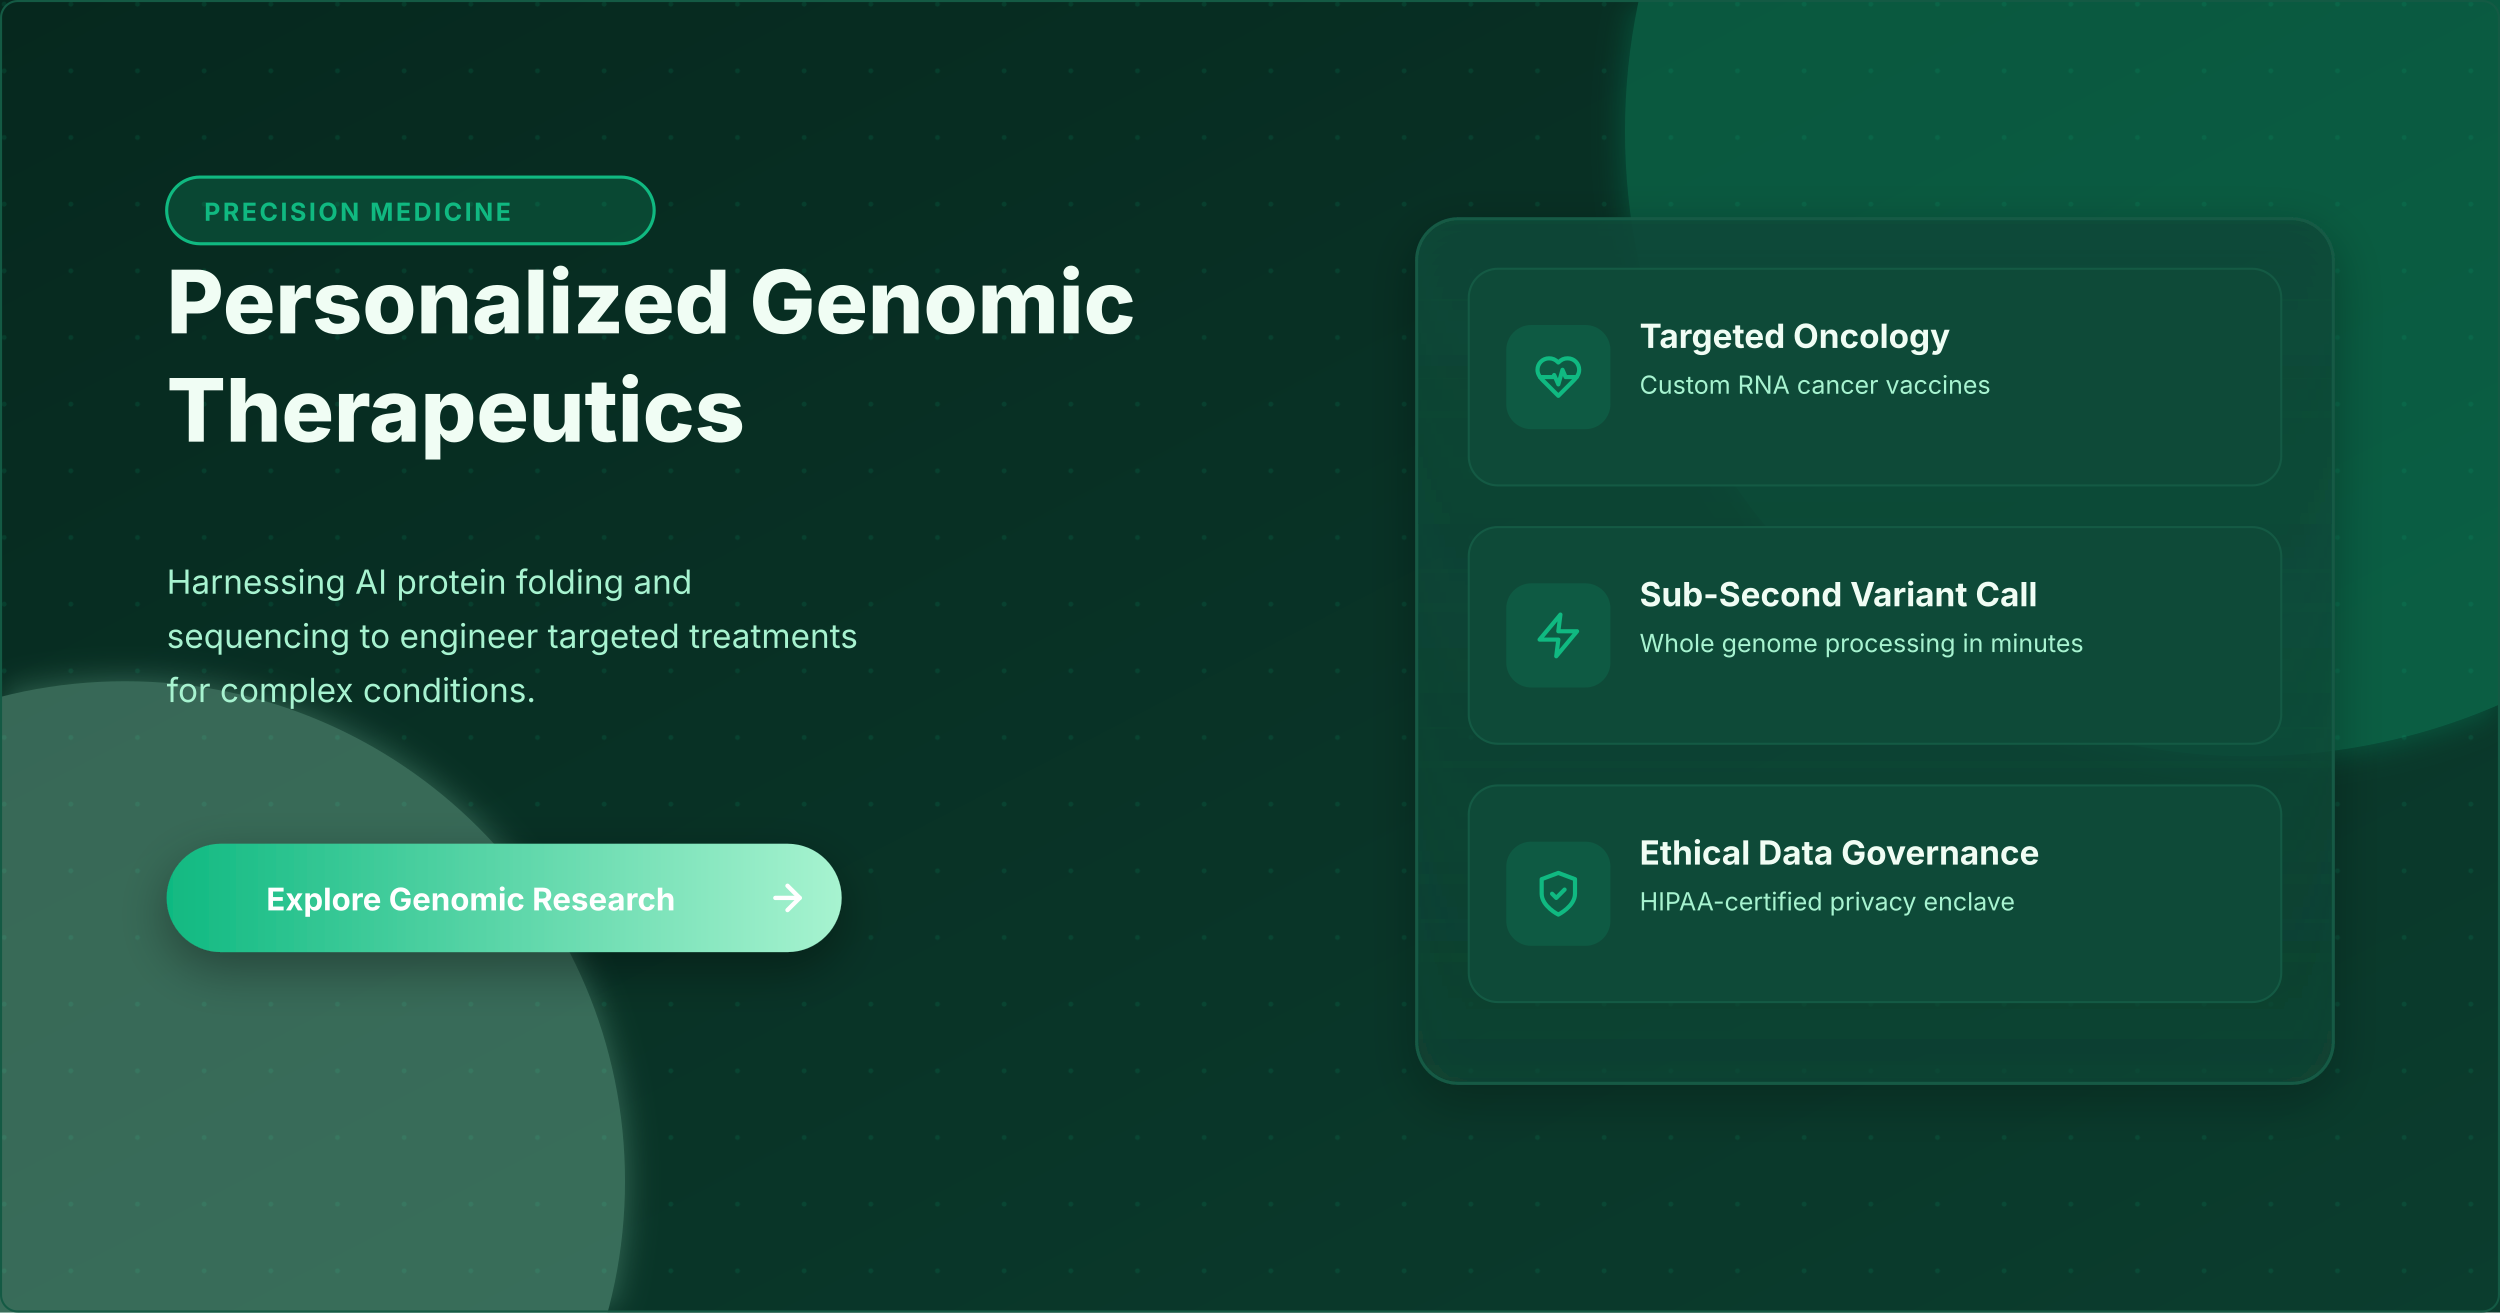
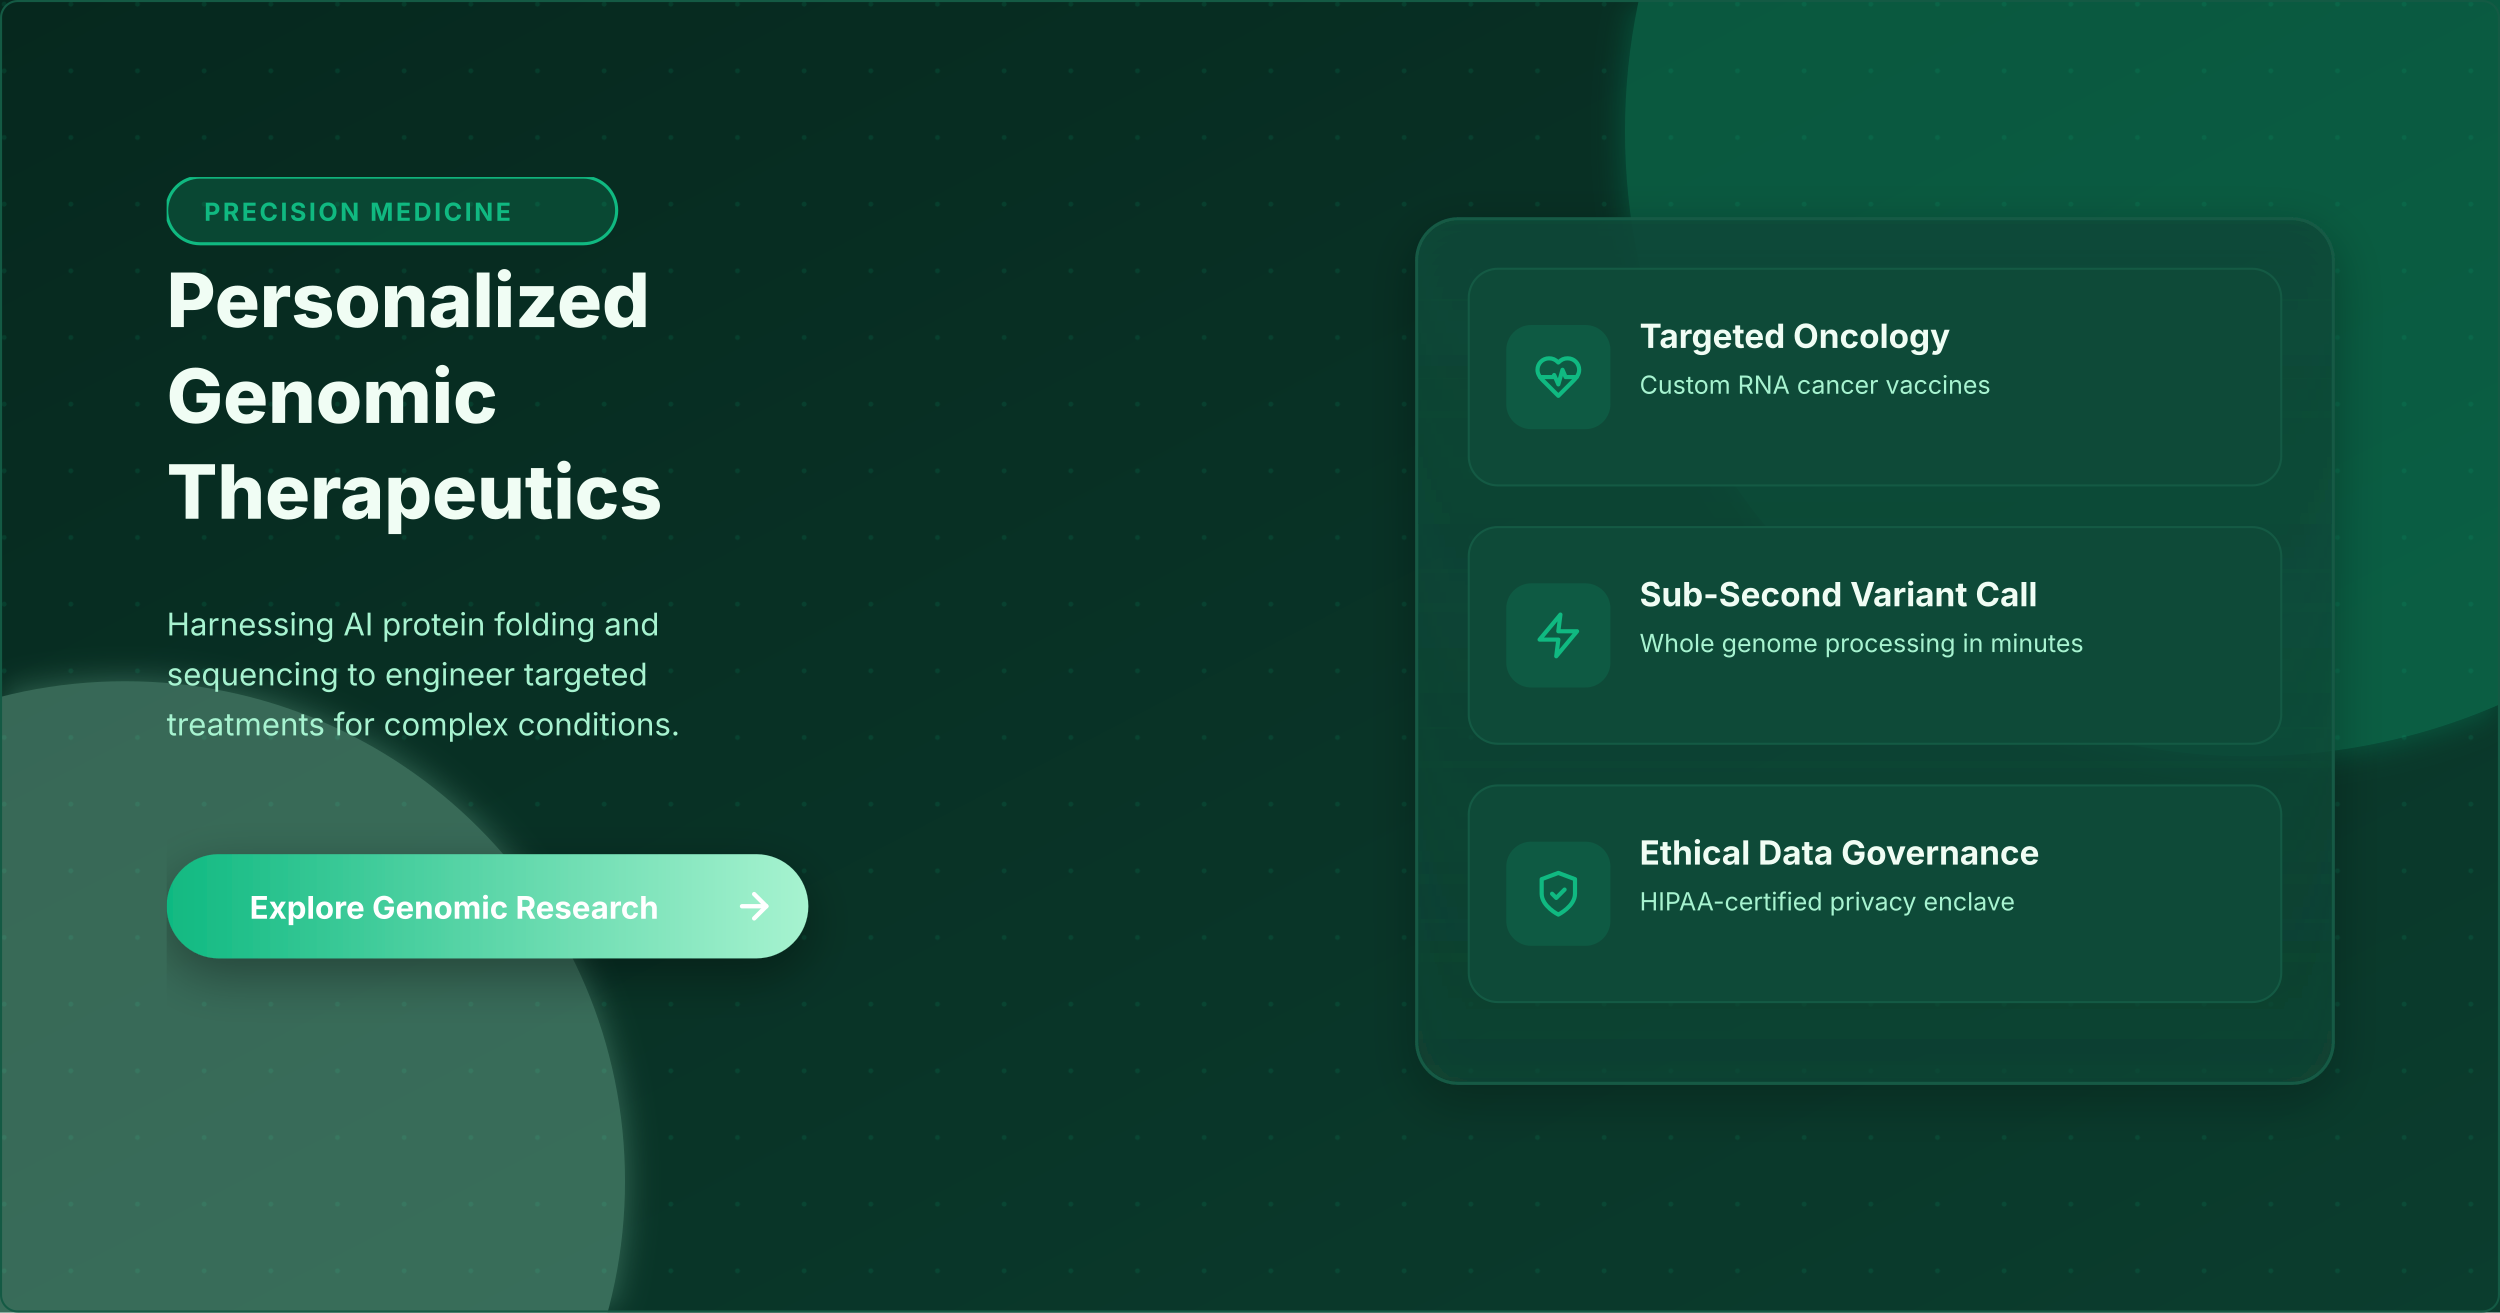
<svg xmlns="http://www.w3.org/2000/svg" viewBox="0 0 1200 630" width="1200" height="630" role="img" aria-label="Personalized Genomic Therapeutics">
  <defs>
    <linearGradient id="promo-design_031-bg-grad" x1="0%" y1="0%" x2="100%" y2="100%">
      <stop offset="0%" stop-color="#06281e" />
      <stop offset="100%" stop-color="#0b3d2e" />
    </linearGradient>
    <linearGradient id="promo-design_031-primary-grad" x1="0%" y1="0%" x2="100%" y2="0%">
      <stop offset="0%" stop-color="#10b981" />
      <stop offset="100%" stop-color="#a7f3d0" />
    </linearGradient>
    <linearGradient id="promo-design_031-card-grad" x1="0%" y1="0%" x2="0%" y2="100%">
      <stop offset="0%" stop-color="#0e4a38" stop-opacity="0.9" />
      <stop offset="100%" stop-color="#0e4a38" stop-opacity="0.6" />
    </linearGradient>
    <filter id="promo-design_031-shadow" x="-10%" y="-10%" width="130%" height="130%" filterUnits="userSpaceOnUse">
      <feDropShadow dx="0" dy="8" stdDeviation="12" flood-color="#000000" flood-opacity="0.35" />
    </filter>
    <filter id="promo-design_031-glow" x="-20%" y="-20%" width="140%" height="140%">
      <feGaussianBlur stdDeviation="8" result="blur" />
      <feComposite in="SourceGraphic" in2="blur" operator="over" />
    </filter>
    <pattern id="promo-design_031-dot-grid" x="0" y="0" width="32" height="32" patternUnits="userSpaceOnUse">
      <circle cx="2" cy="2" r="1.2" fill="#10b981" fill-opacity="0.12" />
    </pattern>
  </defs>
+   <defs>
+     <clipPath id="promo-design_031-left-clip">
+       <rect x="0" y="0" width="560" height="460" />
+     </clipPath>
+   </defs>
  <rect width="1200" height="630" fill="url(#promo-design_031-bg-grad)" />
  <rect width="1200" height="630" fill="url(#promo-design_031-dot-grid)" />
  <g opacity="0.3">
    <circle cx="1080" cy="63" r="300" fill="#10b981" filter="url(#promo-design_031-glow)" />
    <circle cx="60" cy="567" r="240" fill="#a7f3d0" filter="url(#promo-design_031-glow)" />
  </g>
  <rect x="0.5" y="0.5" width="1199" height="629" rx="8" fill="none" stroke="#145a44" stroke-width="1" />
-   <g transform="translate(80, 85)">
-     <rect x="0" y="0" width="234" height="32" rx="16" fill="#10b981" fill-opacity="0.2" stroke="#10b981" stroke-width="1.5" />
+   <g transform="translate(80, 85)" clip-path="url(#promo-design_031-left-clip)">
+     <rect x="0" y="0" width="216" height="32" rx="16" fill="#10b981" fill-opacity="0.2" stroke="#10b981" stroke-width="1.5" />
    <text x="18" y="21" fill="#10b981" font-size="12" font-weight="700" font-family="Inter, sans-serif" letter-spacing="1.2">
      PRECISION MEDICINE
    </text>
-     <text x="0" y="75" fill="#f0fdf4" font-size="42" font-weight="800" text-anchor="start" font-family="Inter, system-ui, -apple-system, sans-serif" opacity="1">
-       <tspan x="0" dy="0">Personalized Genomic</tspan>
-       <tspan x="0" dy="52">Therapeutics</tspan>
+     <text x="0" y="72" fill="#f0fdf4" font-size="36" font-weight="800" text-anchor="start" font-family="Inter, system-ui, -apple-system, sans-serif" opacity="1">
+       <tspan x="0" dy="0">Personalized</tspan>
+       <tspan x="0" dy="46">Genomic</tspan>
+       <tspan x="0" dy="46">Therapeutics</tspan>
    </text>
-     <text x="0" y="200" fill="#a7f3d0" font-size="16" font-weight="400" text-anchor="start" font-family="Inter, system-ui, -apple-system, sans-serif" opacity="1">
+     <text x="0" y="220" fill="#a7f3d0" font-size="15" font-weight="400" text-anchor="start" font-family="Inter, system-ui, -apple-system, sans-serif" opacity="1">
      <tspan x="0" dy="0">Harnessing AI protein folding and</tspan>
-       <tspan x="0" dy="26">sequencing to engineer targeted treatments</tspan>
-       <tspan x="0" dy="26">for complex conditions.</tspan>
+       <tspan x="0" dy="24">sequencing to engineer targeted</tspan>
+       <tspan x="0" dy="24">treatments for complex conditions.</tspan>
    </text>
-     <g transform="translate(0, 320)" filter="url(#promo-design_031-shadow)">
-       <rect x="0" y="0" width="324" height="52" rx="26" fill="url(#promo-design_031-primary-grad)" />
-       <text x="146" y="32" fill="#ffffff" font-size="15" font-weight="700" text-anchor="middle" font-family="Inter, sans-serif">
+     <g transform="translate(0, 325)" filter="url(#promo-design_031-shadow)">
+       <rect x="0" y="0" width="308" height="50" rx="25" fill="url(#promo-design_031-primary-grad)" />
+       <text x="138" y="31" fill="#ffffff" font-size="15" font-weight="700" text-anchor="middle" font-family="Inter, sans-serif">
        Explore Genomic Research
      </text>
-       <g transform="translate(288, 16)" fill="none" stroke="#ffffff" stroke-width="2.5" stroke-linecap="round" stroke-linejoin="round">
+       <g transform="translate(272, 15)" fill="none" stroke="#ffffff" stroke-width="2.5" stroke-linecap="round" stroke-linejoin="round">
        <svg width="20" height="20" viewBox="0 0 24 24">
          <line x1="5" x2="19" y1="12" y2="12" />
          <polyline points="12 5 19 12 12 19" />
        </svg>
      </g>
    </g>
  </g>
  <g transform="translate(680, 105)">
    <rect x="0" y="0" width="440" height="415" rx="20" fill="url(#promo-design_031-card-grad)" stroke="#145a44" stroke-width="1.5" filter="url(#promo-design_031-shadow)" />
    <g transform="translate(25, 24)">
      <rect x="0" y="0" width="390" height="104" rx="14" fill="#0e4a38" stroke="#145a44" stroke-width="1" />
      <rect x="18" y="27" width="50" height="50" rx="12" fill="#10b981" fill-opacity="0.15" />
      <g transform="translate(31, 40)" fill="none" stroke="#10b981" stroke-width="2" stroke-linecap="round" stroke-linejoin="round">
        <svg width="24" height="24" viewBox="0 0 24 24">
          <path d="M19 14c1.49-1.46 3-3.21 3-5.5A5.5 5.5 0 0 0 16.5 3c-1.76 0-3 .5-4.5 2-1.5-1.5-2.74-2-4.5-2A5.5 5.5 0 0 0 2 8.5c0 2.3 1.5 4.05 3 5.5l7 7Z" />
          <path d="M3.22 12H9.5l.5-1 2 4.5 2-7 1.5 3.5h5.27" />
        </svg>
      </g>
      <text x="82" y="38" fill="#f0fdf4" font-size="16" font-weight="700" font-family="Inter, sans-serif">
            Targeted Oncology
          </text>
      <text x="82" y="60" fill="#a7f3d0" font-size="12" font-weight="normal" text-anchor="start" font-family="Inter, system-ui, -apple-system, sans-serif" opacity="1">
        <tspan x="82" dy="0">Custom RNA cancer vaccines</tspan>
      </text>
    </g>
    <g transform="translate(25, 148)">
      <rect x="0" y="0" width="390" height="104" rx="14" fill="#0e4a38" stroke="#145a44" stroke-width="1" />
      <rect x="18" y="27" width="50" height="50" rx="12" fill="#10b981" fill-opacity="0.15" />
      <g transform="translate(31, 40)" fill="none" stroke="#10b981" stroke-width="2" stroke-linecap="round" stroke-linejoin="round">
        <svg width="24" height="24" viewBox="0 0 24 24">
          <polygon points="13 2 3 14 12 14 11 22 21 10 12 10 13 2" />
        </svg>
      </g>
      <text x="82" y="38" fill="#f0fdf4" font-size="16" font-weight="700" font-family="Inter, sans-serif">
            Sub-Second Variant Call
          </text>
      <text x="82" y="60" fill="#a7f3d0" font-size="12" font-weight="normal" text-anchor="start" font-family="Inter, system-ui, -apple-system, sans-serif" opacity="1">
        <tspan x="82" dy="0">Whole genome processing in minutes</tspan>
      </text>
    </g>
    <g transform="translate(25, 272)">
      <rect x="0" y="0" width="390" height="104" rx="14" fill="#0e4a38" stroke="#145a44" stroke-width="1" />
      <rect x="18" y="27" width="50" height="50" rx="12" fill="#10b981" fill-opacity="0.15" />
      <g transform="translate(31, 40)" fill="none" stroke="#10b981" stroke-width="2" stroke-linecap="round" stroke-linejoin="round">
        <svg width="24" height="24" viewBox="0 0 24 24">
          <path d="M12 22s8-4 8-10V5l-8-3-8 3v7c0 6 8 10 8 10" />
          <path d="m9 12 2 2 4-4" />
        </svg>
      </g>
      <text x="82" y="38" fill="#f0fdf4" font-size="16" font-weight="700" font-family="Inter, sans-serif">
            Ethical Data Governance
          </text>
      <text x="82" y="60" fill="#a7f3d0" font-size="12" font-weight="normal" text-anchor="start" font-family="Inter, system-ui, -apple-system, sans-serif" opacity="1">
        <tspan x="82" dy="0">HIPAA-certified privacy enclave</tspan>
      </text>
    </g>
  </g>
</svg>
